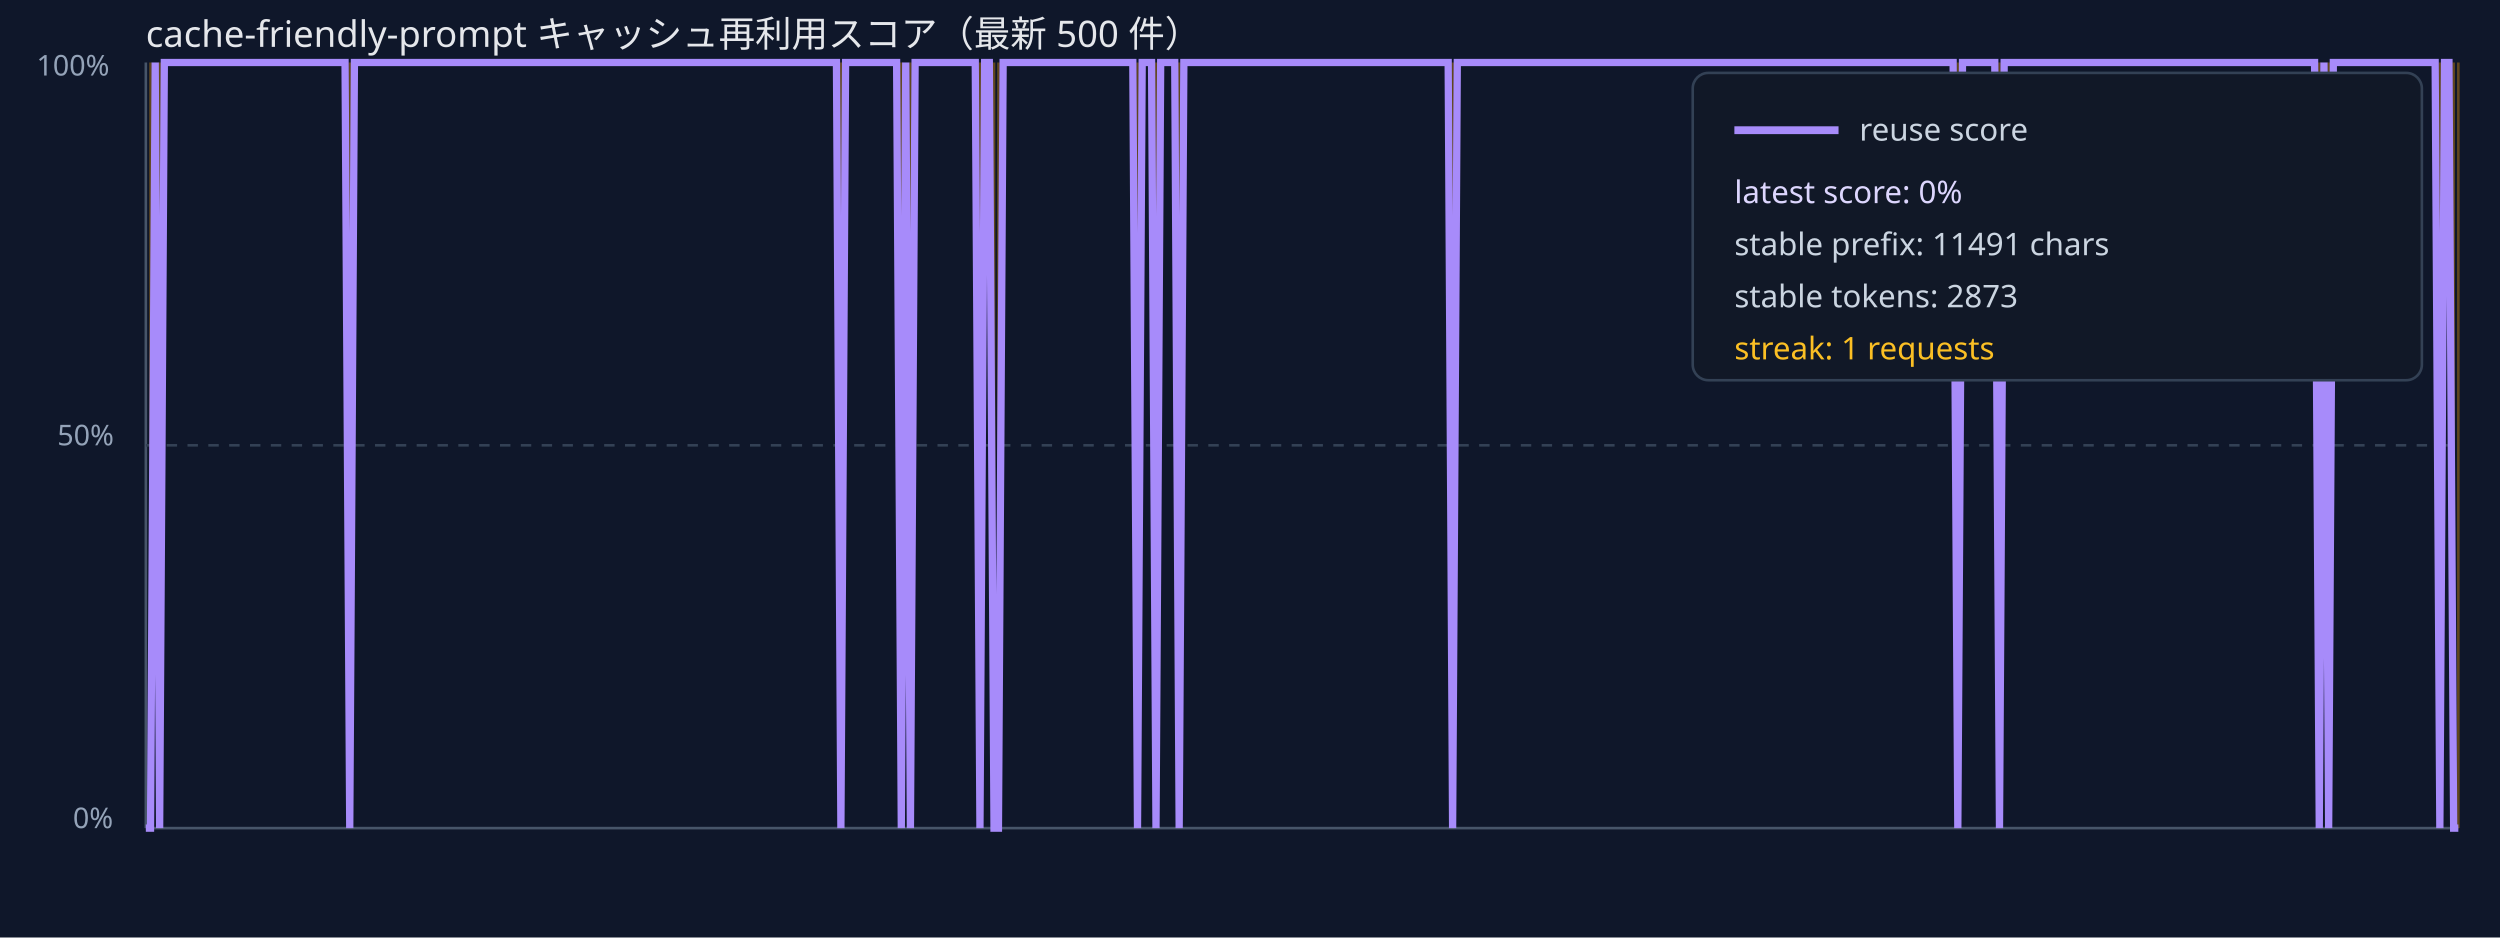
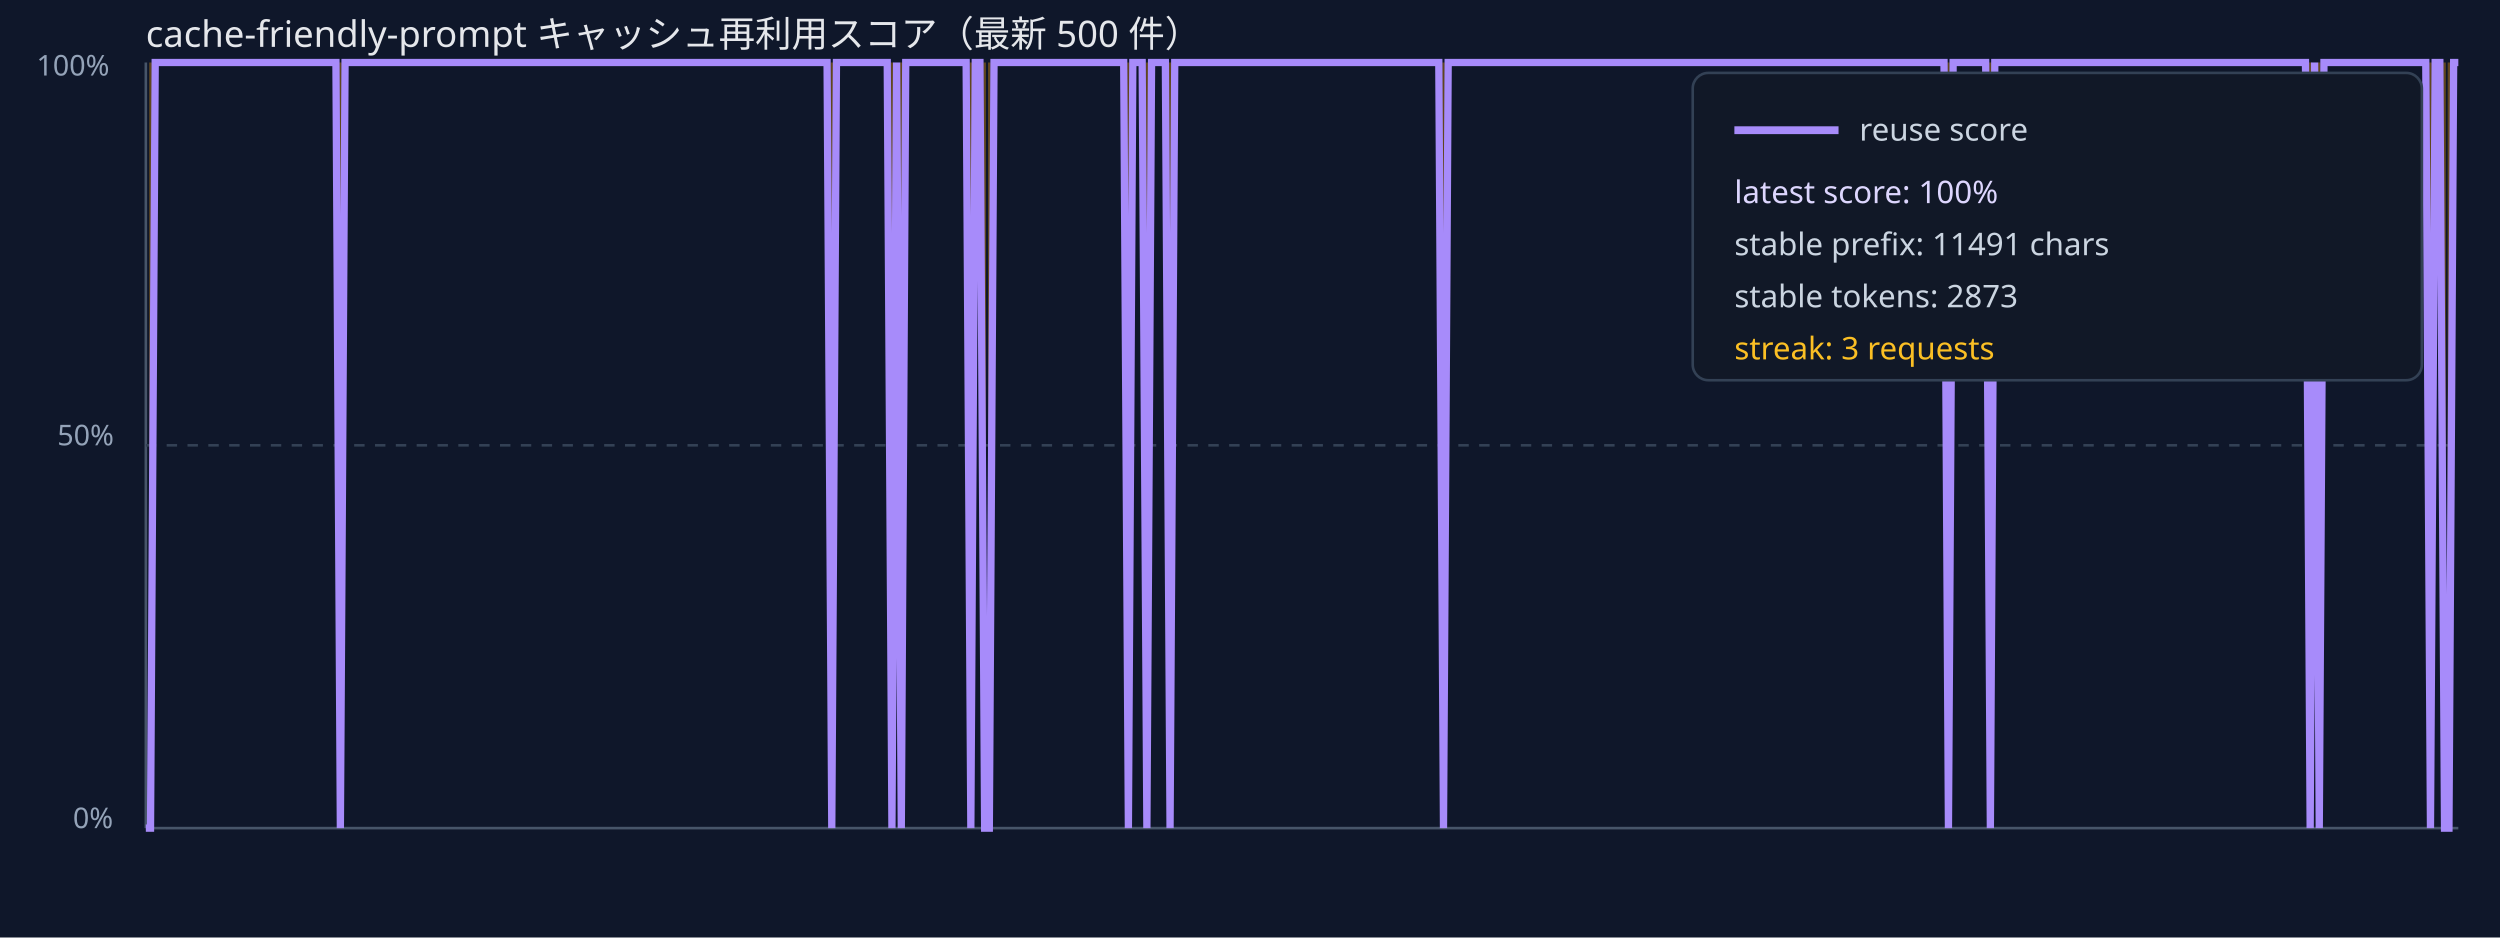
<svg xmlns="http://www.w3.org/2000/svg" width="960" height="360" viewBox="0 0 960 360">
  <rect width="100%" height="100%" fill="#0f172a" />
  <text x="56" y="18" fill="#e5e7eb" font-family="sans-serif" font-size="14">cache-friendly-prompt キャッシュ再利用スコア（最新 500 件）</text>
  <line x1="56" y1="318" x2="944" y2="318" stroke="#475569" />
  <line x1="56" y1="24" x2="56" y2="318" stroke="#475569" />
  <text x="14" y="29" fill="#94a3b8" font-family="sans-serif" font-size="11">100%</text>
  <text x="22" y="171" fill="#94a3b8" font-family="sans-serif" font-size="11">50%</text>
  <text x="28" y="318" fill="#94a3b8" font-family="sans-serif" font-size="11">0%</text>
  <line x1="56" y1="171.0" x2="944" y2="171.0" stroke="#334155" stroke-dasharray="4 4" />
  <line x1="57.8" y1="24" x2="57.8" y2="318" stroke="#f59e0b" stroke-opacity="0.35" />
-   <line x1="61.3" y1="24" x2="61.3" y2="318" stroke="#f59e0b" stroke-opacity="0.35" />
-   <line x1="134.3" y1="24" x2="134.3" y2="318" stroke="#f59e0b" stroke-opacity="0.35" />
-   <line x1="322.9" y1="24" x2="322.9" y2="318" stroke="#f59e0b" stroke-opacity="0.35" />
+   <line x1="130.7" y1="24" x2="130.7" y2="318" stroke="#f59e0b" stroke-opacity="0.35" />
+   <line x1="319.4" y1="24" x2="319.4" y2="318" stroke="#f59e0b" stroke-opacity="0.35" />
+   <line x1="342.5" y1="24" x2="342.5" y2="318" stroke="#f59e0b" stroke-opacity="0.35" />
  <line x1="346.1" y1="24" x2="346.1" y2="318" stroke="#f59e0b" stroke-opacity="0.35" />
-   <line x1="349.6" y1="24" x2="349.6" y2="318" stroke="#f59e0b" stroke-opacity="0.35" />
-   <line x1="376.3" y1="24" x2="376.3" y2="318" stroke="#f59e0b" stroke-opacity="0.35" />
-   <line x1="381.7" y1="24" x2="381.7" y2="318" stroke="#f59e0b" stroke-opacity="0.35" />
-   <line x1="383.4" y1="24" x2="383.4" y2="318" stroke="#f59e0b" stroke-opacity="0.35" />
-   <line x1="436.8" y1="24" x2="436.8" y2="318" stroke="#f59e0b" stroke-opacity="0.35" />
-   <line x1="443.9" y1="24" x2="443.9" y2="318" stroke="#f59e0b" stroke-opacity="0.35" />
-   <line x1="452.8" y1="24" x2="452.8" y2="318" stroke="#f59e0b" stroke-opacity="0.35" />
-   <line x1="557.8" y1="24" x2="557.8" y2="318" stroke="#f59e0b" stroke-opacity="0.35" />
-   <line x1="751.8" y1="24" x2="751.8" y2="318" stroke="#f59e0b" stroke-opacity="0.35" />
-   <line x1="767.8" y1="24" x2="767.8" y2="318" stroke="#f59e0b" stroke-opacity="0.35" />
+   <line x1="372.8" y1="24" x2="372.8" y2="318" stroke="#f59e0b" stroke-opacity="0.35" />
+   <line x1="378.1" y1="24" x2="378.1" y2="318" stroke="#f59e0b" stroke-opacity="0.35" />
+   <line x1="379.9" y1="24" x2="379.9" y2="318" stroke="#f59e0b" stroke-opacity="0.35" />
+   <line x1="433.3" y1="24" x2="433.3" y2="318" stroke="#f59e0b" stroke-opacity="0.35" />
+   <line x1="440.4" y1="24" x2="440.4" y2="318" stroke="#f59e0b" stroke-opacity="0.35" />
+   <line x1="449.3" y1="24" x2="449.3" y2="318" stroke="#f59e0b" stroke-opacity="0.35" />
+   <line x1="554.3" y1="24" x2="554.3" y2="318" stroke="#f59e0b" stroke-opacity="0.35" />
+   <line x1="748.2" y1="24" x2="748.2" y2="318" stroke="#f59e0b" stroke-opacity="0.35" />
+   <line x1="764.3" y1="24" x2="764.3" y2="318" stroke="#f59e0b" stroke-opacity="0.35" />
+   <line x1="887.1" y1="24" x2="887.1" y2="318" stroke="#f59e0b" stroke-opacity="0.35" />
  <line x1="890.6" y1="24" x2="890.6" y2="318" stroke="#f59e0b" stroke-opacity="0.35" />
-   <line x1="894.2" y1="24" x2="894.2" y2="318" stroke="#f59e0b" stroke-opacity="0.35" />
-   <line x1="936.9" y1="24" x2="936.9" y2="318" stroke="#f59e0b" stroke-opacity="0.35" />
-   <line x1="942.2" y1="24" x2="942.2" y2="318" stroke="#f59e0b" stroke-opacity="0.35" />
-   <line x1="944.0" y1="24" x2="944.0" y2="318" stroke="#f59e0b" stroke-opacity="0.35" />
-   <polyline fill="none" stroke="#a78bfa" stroke-width="2.8" points="56.0,318.0 57.8,318.0 59.6,24.0 61.3,318.0 63.1,24.0 64.9,24.0 66.7,24.0 68.5,24.0 70.2,24.0 72.0,24.0 73.8,24.0 75.6,24.0 77.4,24.0 79.1,24.0 80.9,24.0 82.7,24.0 84.5,24.0 86.3,24.0 88.0,24.0 89.8,24.0 91.6,24.0 93.4,24.0 95.2,24.0 96.9,24.0 98.7,24.0 100.5,24.0 102.3,24.0 104.0,24.0 105.8,24.0 107.6,24.0 109.4,24.0 111.2,24.0 112.9,24.0 114.7,24.0 116.5,24.0 118.3,24.0 120.1,24.0 121.8,24.0 123.6,24.0 125.4,24.0 127.2,24.0 129.0,24.0 130.7,24.0 132.5,24.0 134.3,318.0 136.1,24.0 137.9,24.0 139.6,24.0 141.4,24.0 143.2,24.0 145.0,24.0 146.8,24.0 148.5,24.0 150.3,24.0 152.1,24.0 153.9,24.0 155.7,24.0 157.4,24.0 159.2,24.0 161.0,24.0 162.8,24.0 164.6,24.0 166.3,24.0 168.1,24.0 169.9,24.0 171.7,24.0 173.5,24.0 175.2,24.0 177.0,24.0 178.8,24.0 180.6,24.0 182.3,24.0 184.1,24.0 185.9,24.0 187.7,24.0 189.5,24.0 191.2,24.0 193.0,24.0 194.8,24.0 196.6,24.0 198.4,24.0 200.1,24.0 201.9,24.0 203.7,24.0 205.5,24.0 207.3,24.0 209.0,24.0 210.8,24.0 212.6,24.0 214.4,24.0 216.2,24.0 217.9,24.0 219.7,24.0 221.5,24.0 223.3,24.0 225.1,24.0 226.8,24.0 228.6,24.0 230.4,24.0 232.2,24.0 234.0,24.0 235.7,24.0 237.5,24.0 239.3,24.0 241.1,24.0 242.9,24.0 244.6,24.0 246.4,24.0 248.2,24.0 250.0,24.0 251.8,24.0 253.5,24.0 255.3,24.0 257.1,24.0 258.9,24.0 260.6,24.0 262.4,24.0 264.2,24.0 266.0,24.0 267.8,24.0 269.5,24.0 271.3,24.0 273.1,24.0 274.9,24.0 276.7,24.0 278.4,24.0 280.2,24.0 282.0,24.0 283.8,24.0 285.6,24.0 287.3,24.0 289.1,24.0 290.9,24.0 292.7,24.0 294.5,24.0 296.2,24.0 298.0,24.0 299.8,24.0 301.6,24.0 303.4,24.0 305.1,24.0 306.9,24.0 308.7,24.0 310.5,24.0 312.3,24.0 314.0,24.0 315.8,24.0 317.6,24.0 319.4,24.0 321.2,24.0 322.9,318.0 324.7,24.0 326.5,24.0 328.3,24.0 330.1,24.0 331.8,24.0 333.6,24.0 335.4,24.0 337.2,24.0 338.9,24.0 340.7,24.0 342.5,24.0 344.3,24.0 346.1,318.0 347.8,24.0 349.6,318.0 351.4,24.0 353.2,24.0 355.0,24.0 356.7,24.0 358.5,24.0 360.3,24.0 362.1,24.0 363.9,24.0 365.6,24.0 367.4,24.0 369.2,24.0 371.0,24.0 372.8,24.0 374.5,24.0 376.3,318.0 378.1,24.0 379.9,24.0 381.7,318.0 383.4,318.0 385.2,24.0 387.0,24.0 388.8,24.0 390.6,24.0 392.3,24.0 394.1,24.0 395.9,24.0 397.7,24.0 399.5,24.0 401.2,24.0 403.0,24.0 404.8,24.0 406.6,24.0 408.4,24.0 410.1,24.0 411.9,24.0 413.7,24.0 415.5,24.0 417.3,24.0 419.0,24.0 420.8,24.0 422.6,24.0 424.4,24.0 426.1,24.0 427.9,24.0 429.7,24.0 431.5,24.0 433.3,24.0 435.0,24.0 436.8,318.0 438.6,24.0 440.4,24.0 442.2,24.0 443.9,318.0 445.7,24.0 447.5,24.0 449.3,24.0 451.1,24.0 452.8,318.0 454.6,24.0 456.4,24.0 458.2,24.0 460.0,24.0 461.7,24.0 463.5,24.0 465.3,24.0 467.1,24.0 468.9,24.0 470.6,24.0 472.4,24.0 474.2,24.0 476.0,24.0 477.8,24.0 479.5,24.0 481.3,24.0 483.1,24.0 484.9,24.0 486.7,24.0 488.4,24.0 490.2,24.0 492.0,24.0 493.8,24.0 495.6,24.0 497.3,24.0 499.1,24.0 500.9,24.0 502.7,24.0 504.4,24.0 506.2,24.0 508.0,24.0 509.8,24.0 511.6,24.0 513.3,24.0 515.1,24.0 516.9,24.0 518.7,24.0 520.5,24.0 522.2,24.0 524.0,24.0 525.8,24.0 527.6,24.0 529.4,24.0 531.1,24.0 532.9,24.0 534.7,24.0 536.5,24.0 538.3,24.0 540.0,24.0 541.8,24.0 543.6,24.0 545.4,24.0 547.2,24.0 548.9,24.0 550.7,24.0 552.5,24.0 554.3,24.0 556.1,24.0 557.8,318.0 559.6,24.0 561.4,24.0 563.2,24.0 565.0,24.0 566.7,24.0 568.5,24.0 570.3,24.0 572.1,24.0 573.9,24.0 575.6,24.0 577.4,24.0 579.2,24.0 581.0,24.0 582.7,24.0 584.5,24.0 586.3,24.0 588.1,24.0 589.9,24.0 591.6,24.0 593.4,24.0 595.2,24.0 597.0,24.0 598.8,24.0 600.5,24.0 602.3,24.0 604.1,24.0 605.9,24.0 607.7,24.0 609.4,24.0 611.2,24.0 613.0,24.0 614.8,24.0 616.6,24.0 618.3,24.0 620.1,24.0 621.9,24.0 623.7,24.0 625.5,24.0 627.2,24.0 629.0,24.0 630.8,24.0 632.6,24.0 634.4,24.0 636.1,24.0 637.9,24.0 639.7,24.0 641.5,24.0 643.3,24.0 645.0,24.0 646.8,24.0 648.6,24.0 650.4,24.0 652.2,24.0 653.9,24.0 655.7,24.0 657.5,24.0 659.3,24.0 661.1,24.0 662.8,24.0 664.6,24.0 666.4,24.0 668.2,24.0 669.9,24.0 671.7,24.0 673.5,24.0 675.3,24.0 677.1,24.0 678.8,24.0 680.6,24.0 682.4,24.0 684.2,24.0 686.0,24.0 687.7,24.0 689.5,24.0 691.3,24.0 693.1,24.0 694.9,24.0 696.6,24.0 698.4,24.0 700.2,24.0 702.0,24.0 703.8,24.0 705.5,24.0 707.3,24.0 709.1,24.0 710.9,24.0 712.7,24.0 714.4,24.0 716.2,24.0 718.0,24.0 719.8,24.0 721.6,24.0 723.3,24.0 725.1,24.0 726.9,24.0 728.7,24.0 730.5,24.0 732.2,24.0 734.0,24.0 735.8,24.0 737.6,24.0 739.4,24.0 741.1,24.0 742.9,24.0 744.7,24.0 746.5,24.0 748.2,24.0 750.0,24.0 751.8,318.0 753.6,24.0 755.4,24.0 757.1,24.0 758.9,24.0 760.7,24.0 762.5,24.0 764.3,24.0 766.0,24.0 767.8,318.0 769.6,24.0 771.4,24.0 773.2,24.0 774.9,24.0 776.7,24.0 778.5,24.0 780.3,24.0 782.1,24.0 783.8,24.0 785.6,24.0 787.4,24.0 789.2,24.0 791.0,24.0 792.7,24.0 794.5,24.0 796.3,24.0 798.1,24.0 799.9,24.0 801.6,24.0 803.4,24.0 805.2,24.0 807.0,24.0 808.8,24.0 810.5,24.0 812.3,24.0 814.1,24.0 815.9,24.0 817.7,24.0 819.4,24.0 821.2,24.0 823.0,24.0 824.8,24.0 826.5,24.0 828.3,24.0 830.1,24.0 831.9,24.0 833.7,24.0 835.4,24.0 837.2,24.0 839.0,24.0 840.8,24.0 842.6,24.0 844.3,24.0 846.1,24.0 847.9,24.0 849.7,24.0 851.5,24.0 853.2,24.0 855.0,24.0 856.8,24.0 858.6,24.0 860.4,24.0 862.1,24.0 863.9,24.0 865.7,24.0 867.5,24.0 869.3,24.0 871.0,24.0 872.8,24.0 874.6,24.0 876.4,24.0 878.2,24.0 879.9,24.0 881.7,24.0 883.5,24.0 885.3,24.0 887.1,24.0 888.8,24.0 890.6,318.0 892.4,24.0 894.2,318.0 896.0,24.0 897.7,24.0 899.5,24.0 901.3,24.0 903.1,24.0 904.8,24.0 906.6,24.0 908.4,24.0 910.2,24.0 912.0,24.0 913.7,24.0 915.5,24.0 917.3,24.0 919.1,24.0 920.9,24.0 922.6,24.0 924.4,24.0 926.2,24.0 928.0,24.0 929.8,24.0 931.5,24.0 933.3,24.0 935.1,24.0 936.9,318.0 938.7,24.0 940.4,24.0 942.2,318.0 944.0,318.0" />
+   <line x1="933.3" y1="24" x2="933.3" y2="318" stroke="#f59e0b" stroke-opacity="0.35" />
+   <line x1="938.7" y1="24" x2="938.7" y2="318" stroke="#f59e0b" stroke-opacity="0.35" />
+   <line x1="940.4" y1="24" x2="940.4" y2="318" stroke="#f59e0b" stroke-opacity="0.35" />
+   <polyline fill="none" stroke="#a78bfa" stroke-width="2.8" points="56.0,318.0 57.8,318.0 59.6,24.0 61.3,24.0 63.1,24.0 64.9,24.0 66.7,24.0 68.5,24.0 70.2,24.0 72.0,24.0 73.8,24.0 75.6,24.0 77.4,24.0 79.1,24.0 80.9,24.0 82.7,24.0 84.5,24.0 86.3,24.0 88.0,24.0 89.8,24.0 91.6,24.0 93.4,24.0 95.2,24.0 96.9,24.0 98.7,24.0 100.5,24.0 102.3,24.0 104.0,24.0 105.8,24.0 107.6,24.0 109.4,24.0 111.2,24.0 112.9,24.0 114.7,24.0 116.5,24.0 118.3,24.0 120.1,24.0 121.8,24.0 123.6,24.0 125.4,24.0 127.2,24.0 129.0,24.0 130.7,318.0 132.5,24.0 134.3,24.0 136.1,24.0 137.9,24.0 139.6,24.0 141.4,24.0 143.2,24.0 145.0,24.0 146.8,24.0 148.5,24.0 150.3,24.0 152.1,24.0 153.9,24.0 155.7,24.0 157.4,24.0 159.2,24.0 161.0,24.0 162.8,24.0 164.6,24.0 166.3,24.0 168.1,24.0 169.9,24.0 171.7,24.0 173.5,24.0 175.2,24.0 177.0,24.0 178.8,24.0 180.6,24.0 182.3,24.0 184.1,24.0 185.9,24.0 187.7,24.0 189.5,24.0 191.2,24.0 193.0,24.0 194.8,24.0 196.6,24.0 198.4,24.0 200.1,24.0 201.9,24.0 203.7,24.0 205.5,24.0 207.3,24.0 209.0,24.0 210.8,24.0 212.6,24.0 214.4,24.0 216.2,24.0 217.9,24.0 219.7,24.0 221.5,24.0 223.3,24.0 225.1,24.0 226.8,24.0 228.6,24.0 230.4,24.0 232.2,24.0 234.0,24.0 235.7,24.0 237.5,24.0 239.3,24.0 241.1,24.0 242.9,24.0 244.6,24.0 246.4,24.0 248.2,24.0 250.0,24.0 251.8,24.0 253.5,24.0 255.3,24.0 257.1,24.0 258.9,24.0 260.6,24.0 262.4,24.0 264.2,24.0 266.0,24.0 267.8,24.0 269.5,24.0 271.3,24.0 273.1,24.0 274.9,24.0 276.7,24.0 278.4,24.0 280.2,24.0 282.0,24.0 283.8,24.0 285.6,24.0 287.3,24.0 289.1,24.0 290.9,24.0 292.7,24.0 294.5,24.0 296.2,24.0 298.0,24.0 299.8,24.0 301.6,24.0 303.4,24.0 305.1,24.0 306.9,24.0 308.7,24.0 310.5,24.0 312.3,24.0 314.0,24.0 315.8,24.0 317.6,24.0 319.4,318.0 321.2,24.0 322.9,24.0 324.7,24.0 326.5,24.0 328.3,24.0 330.1,24.0 331.8,24.0 333.6,24.0 335.4,24.0 337.2,24.0 338.9,24.0 340.7,24.0 342.5,318.0 344.3,24.0 346.1,318.0 347.8,24.0 349.6,24.0 351.4,24.0 353.2,24.0 355.0,24.0 356.7,24.0 358.5,24.0 360.3,24.0 362.1,24.0 363.9,24.0 365.6,24.0 367.4,24.0 369.2,24.0 371.0,24.0 372.8,318.0 374.5,24.0 376.3,24.0 378.1,318.0 379.9,318.0 381.7,24.0 383.4,24.0 385.2,24.0 387.0,24.0 388.8,24.0 390.6,24.0 392.3,24.0 394.1,24.0 395.9,24.0 397.7,24.0 399.5,24.0 401.2,24.0 403.0,24.0 404.8,24.0 406.6,24.0 408.4,24.0 410.1,24.0 411.9,24.0 413.7,24.0 415.5,24.0 417.3,24.0 419.0,24.0 420.8,24.0 422.6,24.0 424.4,24.0 426.1,24.0 427.9,24.0 429.7,24.0 431.5,24.0 433.3,318.0 435.0,24.0 436.8,24.0 438.6,24.0 440.4,318.0 442.2,24.0 443.9,24.0 445.7,24.0 447.5,24.0 449.3,318.0 451.1,24.0 452.8,24.0 454.6,24.0 456.4,24.0 458.2,24.0 460.0,24.0 461.7,24.0 463.5,24.0 465.3,24.0 467.1,24.0 468.9,24.0 470.6,24.0 472.4,24.0 474.2,24.0 476.0,24.0 477.8,24.0 479.5,24.0 481.3,24.0 483.1,24.0 484.9,24.0 486.7,24.0 488.4,24.0 490.2,24.0 492.0,24.0 493.8,24.0 495.6,24.0 497.3,24.0 499.1,24.0 500.9,24.0 502.7,24.0 504.4,24.0 506.2,24.0 508.0,24.0 509.8,24.0 511.6,24.0 513.3,24.0 515.1,24.0 516.9,24.0 518.7,24.0 520.5,24.0 522.2,24.0 524.0,24.0 525.8,24.0 527.6,24.0 529.4,24.0 531.1,24.0 532.9,24.0 534.7,24.0 536.5,24.0 538.3,24.0 540.0,24.0 541.8,24.0 543.6,24.0 545.4,24.0 547.2,24.0 548.9,24.0 550.7,24.0 552.5,24.0 554.3,318.0 556.1,24.0 557.8,24.0 559.6,24.0 561.4,24.0 563.2,24.0 565.0,24.0 566.7,24.0 568.5,24.0 570.3,24.0 572.1,24.0 573.9,24.0 575.6,24.0 577.4,24.0 579.2,24.0 581.0,24.0 582.7,24.0 584.5,24.0 586.3,24.0 588.1,24.0 589.9,24.0 591.6,24.0 593.4,24.0 595.2,24.0 597.0,24.0 598.8,24.0 600.5,24.0 602.3,24.0 604.1,24.0 605.9,24.0 607.7,24.0 609.4,24.0 611.2,24.0 613.0,24.0 614.8,24.0 616.6,24.0 618.3,24.0 620.1,24.0 621.9,24.0 623.7,24.0 625.5,24.0 627.2,24.0 629.0,24.0 630.8,24.0 632.6,24.0 634.4,24.0 636.1,24.0 637.9,24.0 639.7,24.0 641.5,24.0 643.3,24.0 645.0,24.0 646.8,24.0 648.6,24.0 650.4,24.0 652.2,24.0 653.9,24.0 655.7,24.0 657.5,24.0 659.3,24.0 661.1,24.0 662.8,24.0 664.6,24.0 666.4,24.0 668.2,24.0 669.9,24.0 671.7,24.0 673.5,24.0 675.3,24.0 677.1,24.0 678.8,24.0 680.6,24.0 682.4,24.0 684.2,24.0 686.0,24.0 687.7,24.0 689.5,24.0 691.3,24.0 693.1,24.0 694.9,24.0 696.6,24.0 698.4,24.0 700.2,24.0 702.0,24.0 703.8,24.0 705.5,24.0 707.3,24.0 709.1,24.0 710.9,24.0 712.7,24.0 714.4,24.0 716.2,24.0 718.0,24.0 719.8,24.0 721.6,24.0 723.3,24.0 725.1,24.0 726.9,24.0 728.7,24.0 730.5,24.0 732.2,24.0 734.0,24.0 735.8,24.0 737.6,24.0 739.4,24.0 741.1,24.0 742.9,24.0 744.7,24.0 746.5,24.0 748.2,318.0 750.0,24.0 751.8,24.0 753.6,24.0 755.4,24.0 757.1,24.0 758.9,24.0 760.7,24.0 762.5,24.0 764.3,318.0 766.0,24.0 767.8,24.0 769.6,24.0 771.4,24.0 773.2,24.0 774.9,24.0 776.7,24.0 778.5,24.0 780.3,24.0 782.1,24.0 783.8,24.0 785.6,24.0 787.4,24.0 789.2,24.0 791.0,24.0 792.7,24.0 794.5,24.0 796.3,24.0 798.1,24.0 799.9,24.0 801.6,24.0 803.4,24.0 805.2,24.0 807.0,24.0 808.8,24.0 810.5,24.0 812.3,24.0 814.1,24.0 815.9,24.0 817.7,24.0 819.4,24.0 821.2,24.0 823.0,24.0 824.8,24.0 826.5,24.0 828.3,24.0 830.1,24.0 831.9,24.0 833.7,24.0 835.4,24.0 837.2,24.0 839.0,24.0 840.8,24.0 842.6,24.0 844.3,24.0 846.1,24.0 847.9,24.0 849.7,24.0 851.5,24.0 853.2,24.0 855.0,24.0 856.8,24.0 858.6,24.0 860.4,24.0 862.1,24.0 863.9,24.0 865.7,24.0 867.5,24.0 869.3,24.0 871.0,24.0 872.8,24.0 874.6,24.0 876.4,24.0 878.2,24.0 879.9,24.0 881.7,24.0 883.5,24.0 885.3,24.0 887.1,318.0 888.8,24.0 890.6,318.0 892.4,24.0 894.2,24.0 896.0,24.0 897.7,24.0 899.5,24.0 901.3,24.0 903.1,24.0 904.8,24.0 906.6,24.0 908.4,24.0 910.2,24.0 912.0,24.0 913.7,24.0 915.5,24.0 917.3,24.0 919.1,24.0 920.9,24.0 922.6,24.0 924.4,24.0 926.2,24.0 928.0,24.0 929.8,24.0 931.5,24.0 933.3,318.0 935.1,24.0 936.9,24.0 938.7,318.0 940.4,318.0 942.2,24.0 944.0,24.0" />
  <rect x="650" y="28" width="280" height="118" rx="6" fill="#111827" stroke="#334155" />
  <line x1="666" y1="50" x2="706" y2="50" stroke="#a78bfa" stroke-width="3" />
  <text x="714" y="54" fill="#cbd5e1" font-family="sans-serif" font-size="12">reuse score</text>
-   <text x="666" y="78" fill="#ddd6fe" font-family="sans-serif" font-size="12">latest score: 0%</text>
+   <text x="666" y="78" fill="#ddd6fe" font-family="sans-serif" font-size="12">latest score: 100%</text>
  <text x="666" y="98" fill="#cbd5e1" font-family="sans-serif" font-size="12">stable prefix: 11491 chars</text>
  <text x="666" y="118" fill="#cbd5e1" font-family="sans-serif" font-size="12">stable tokens: 2873</text>
-   <text x="666" y="138" fill="#fbbf24" font-family="sans-serif" font-size="12">streak: 1 requests</text>
+   <text x="666" y="138" fill="#fbbf24" font-family="sans-serif" font-size="12">streak: 3 requests</text>
</svg>
